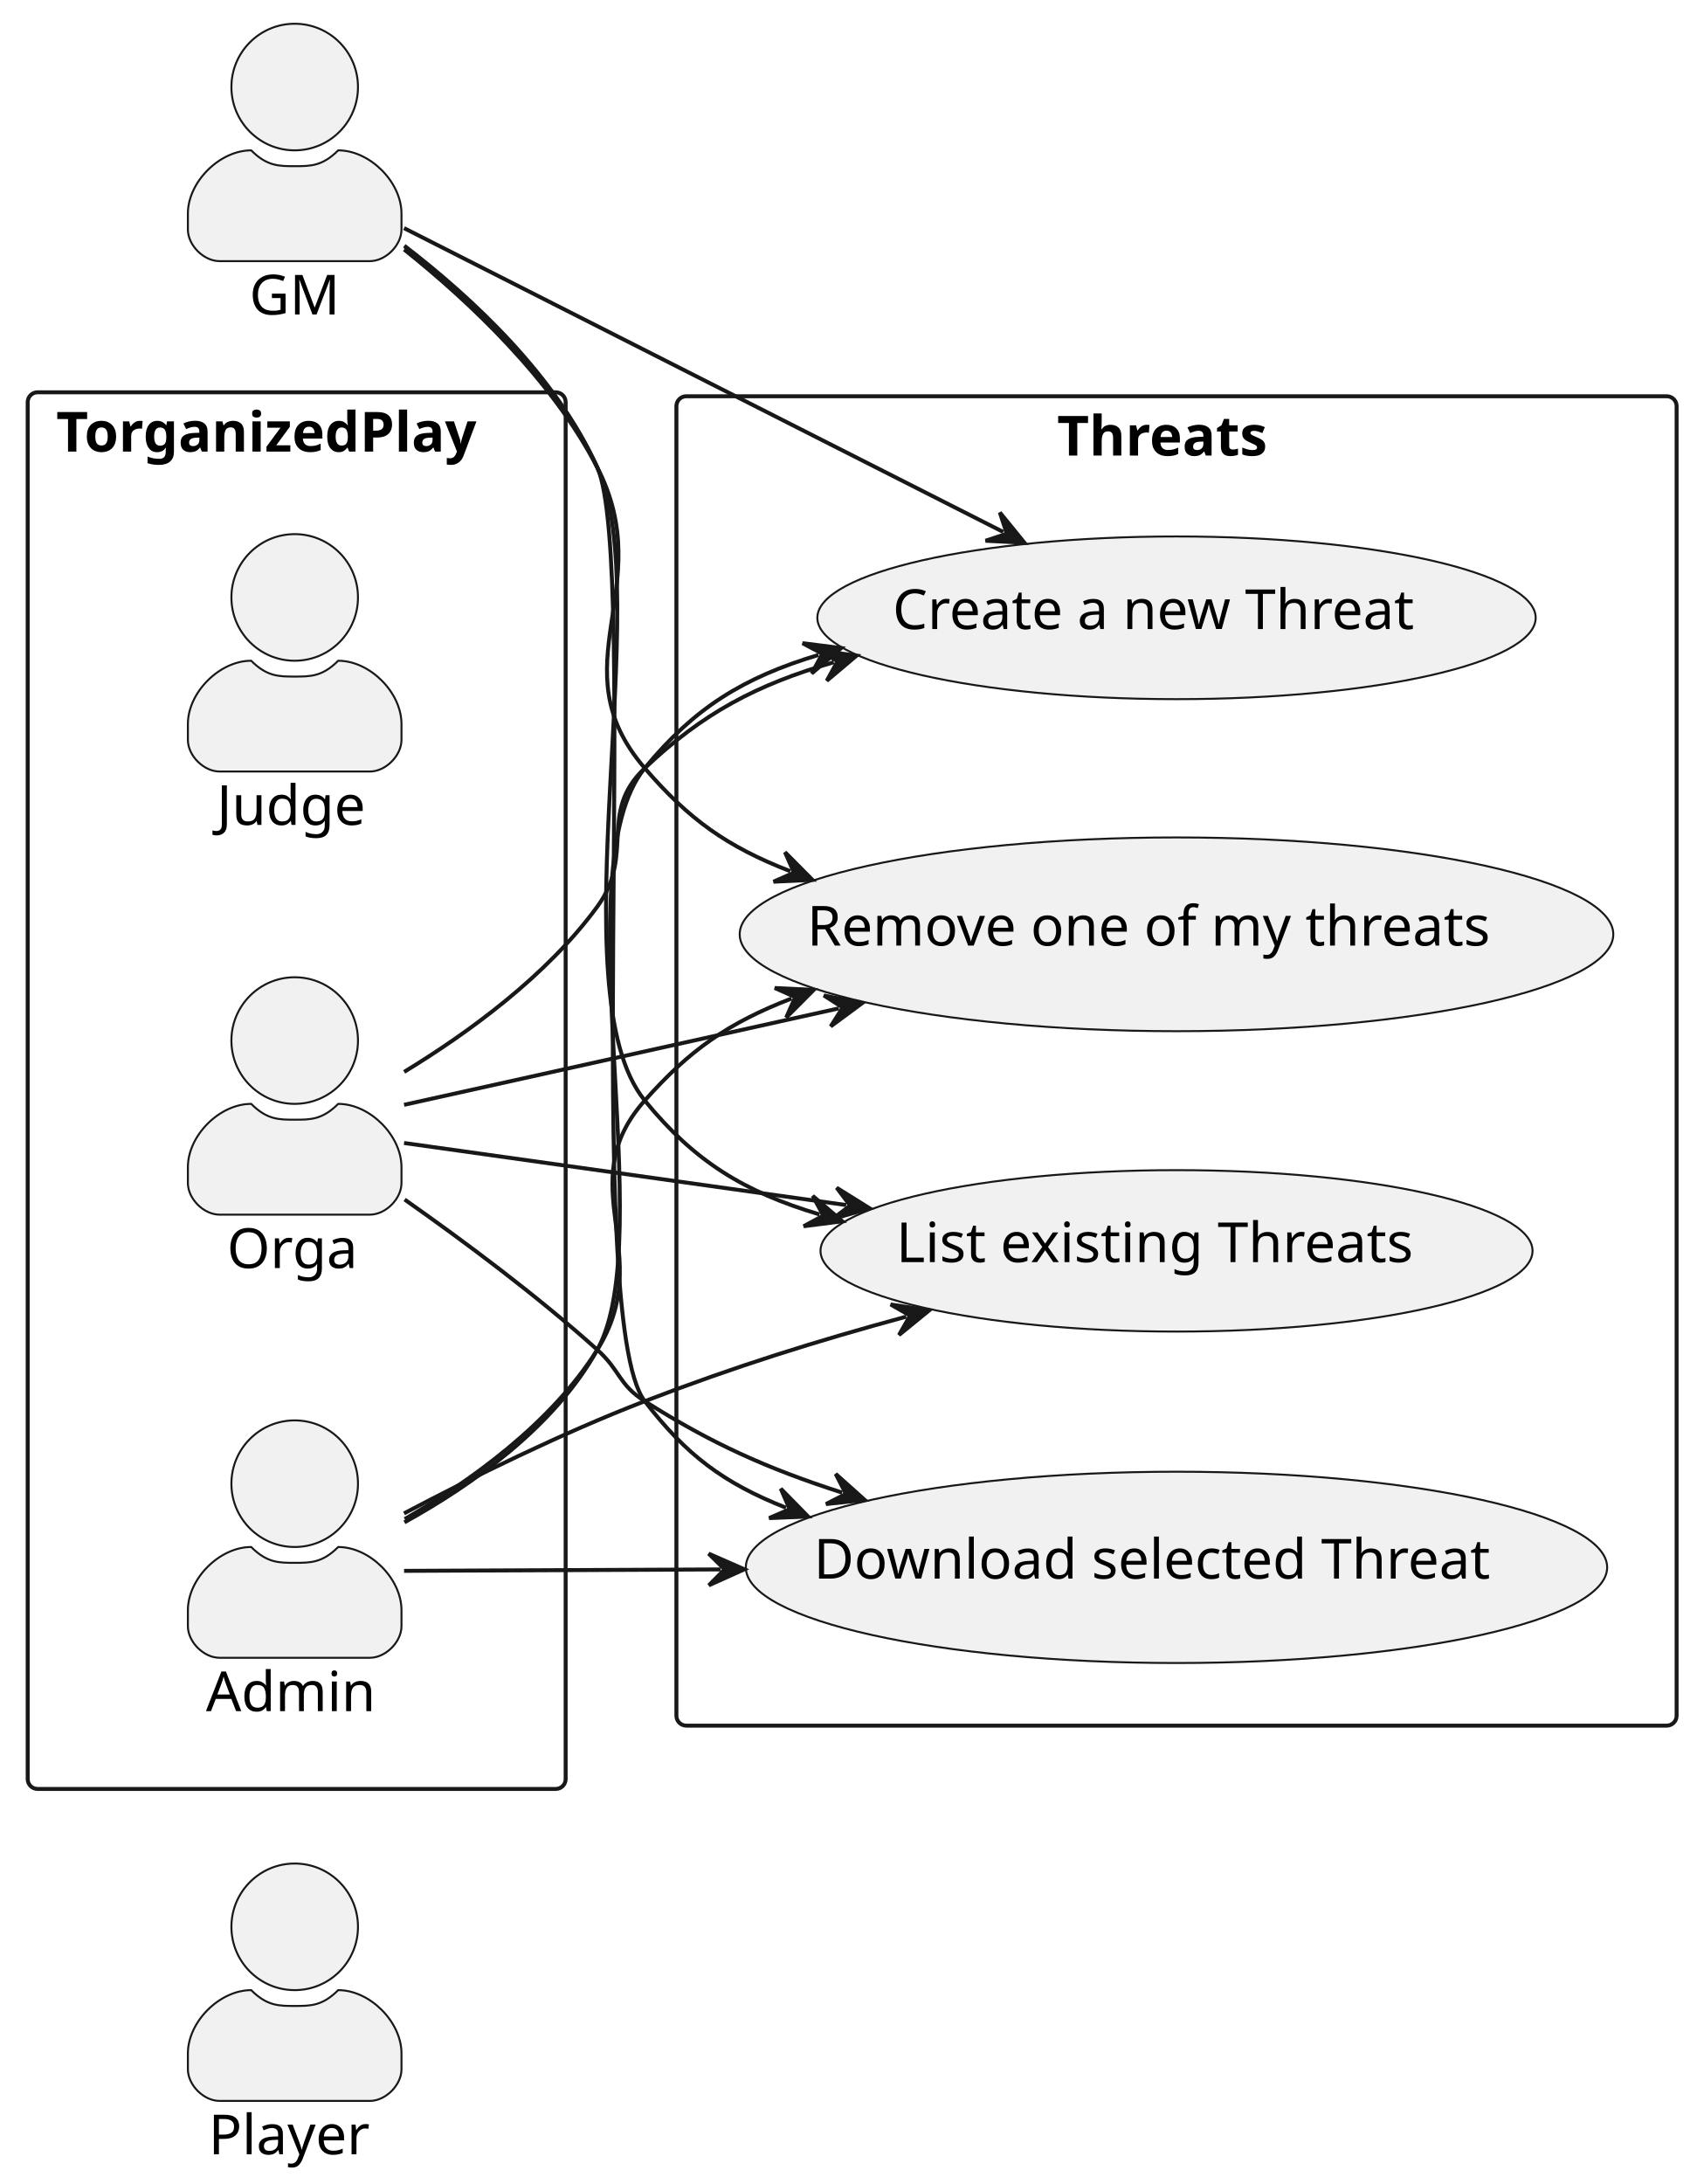
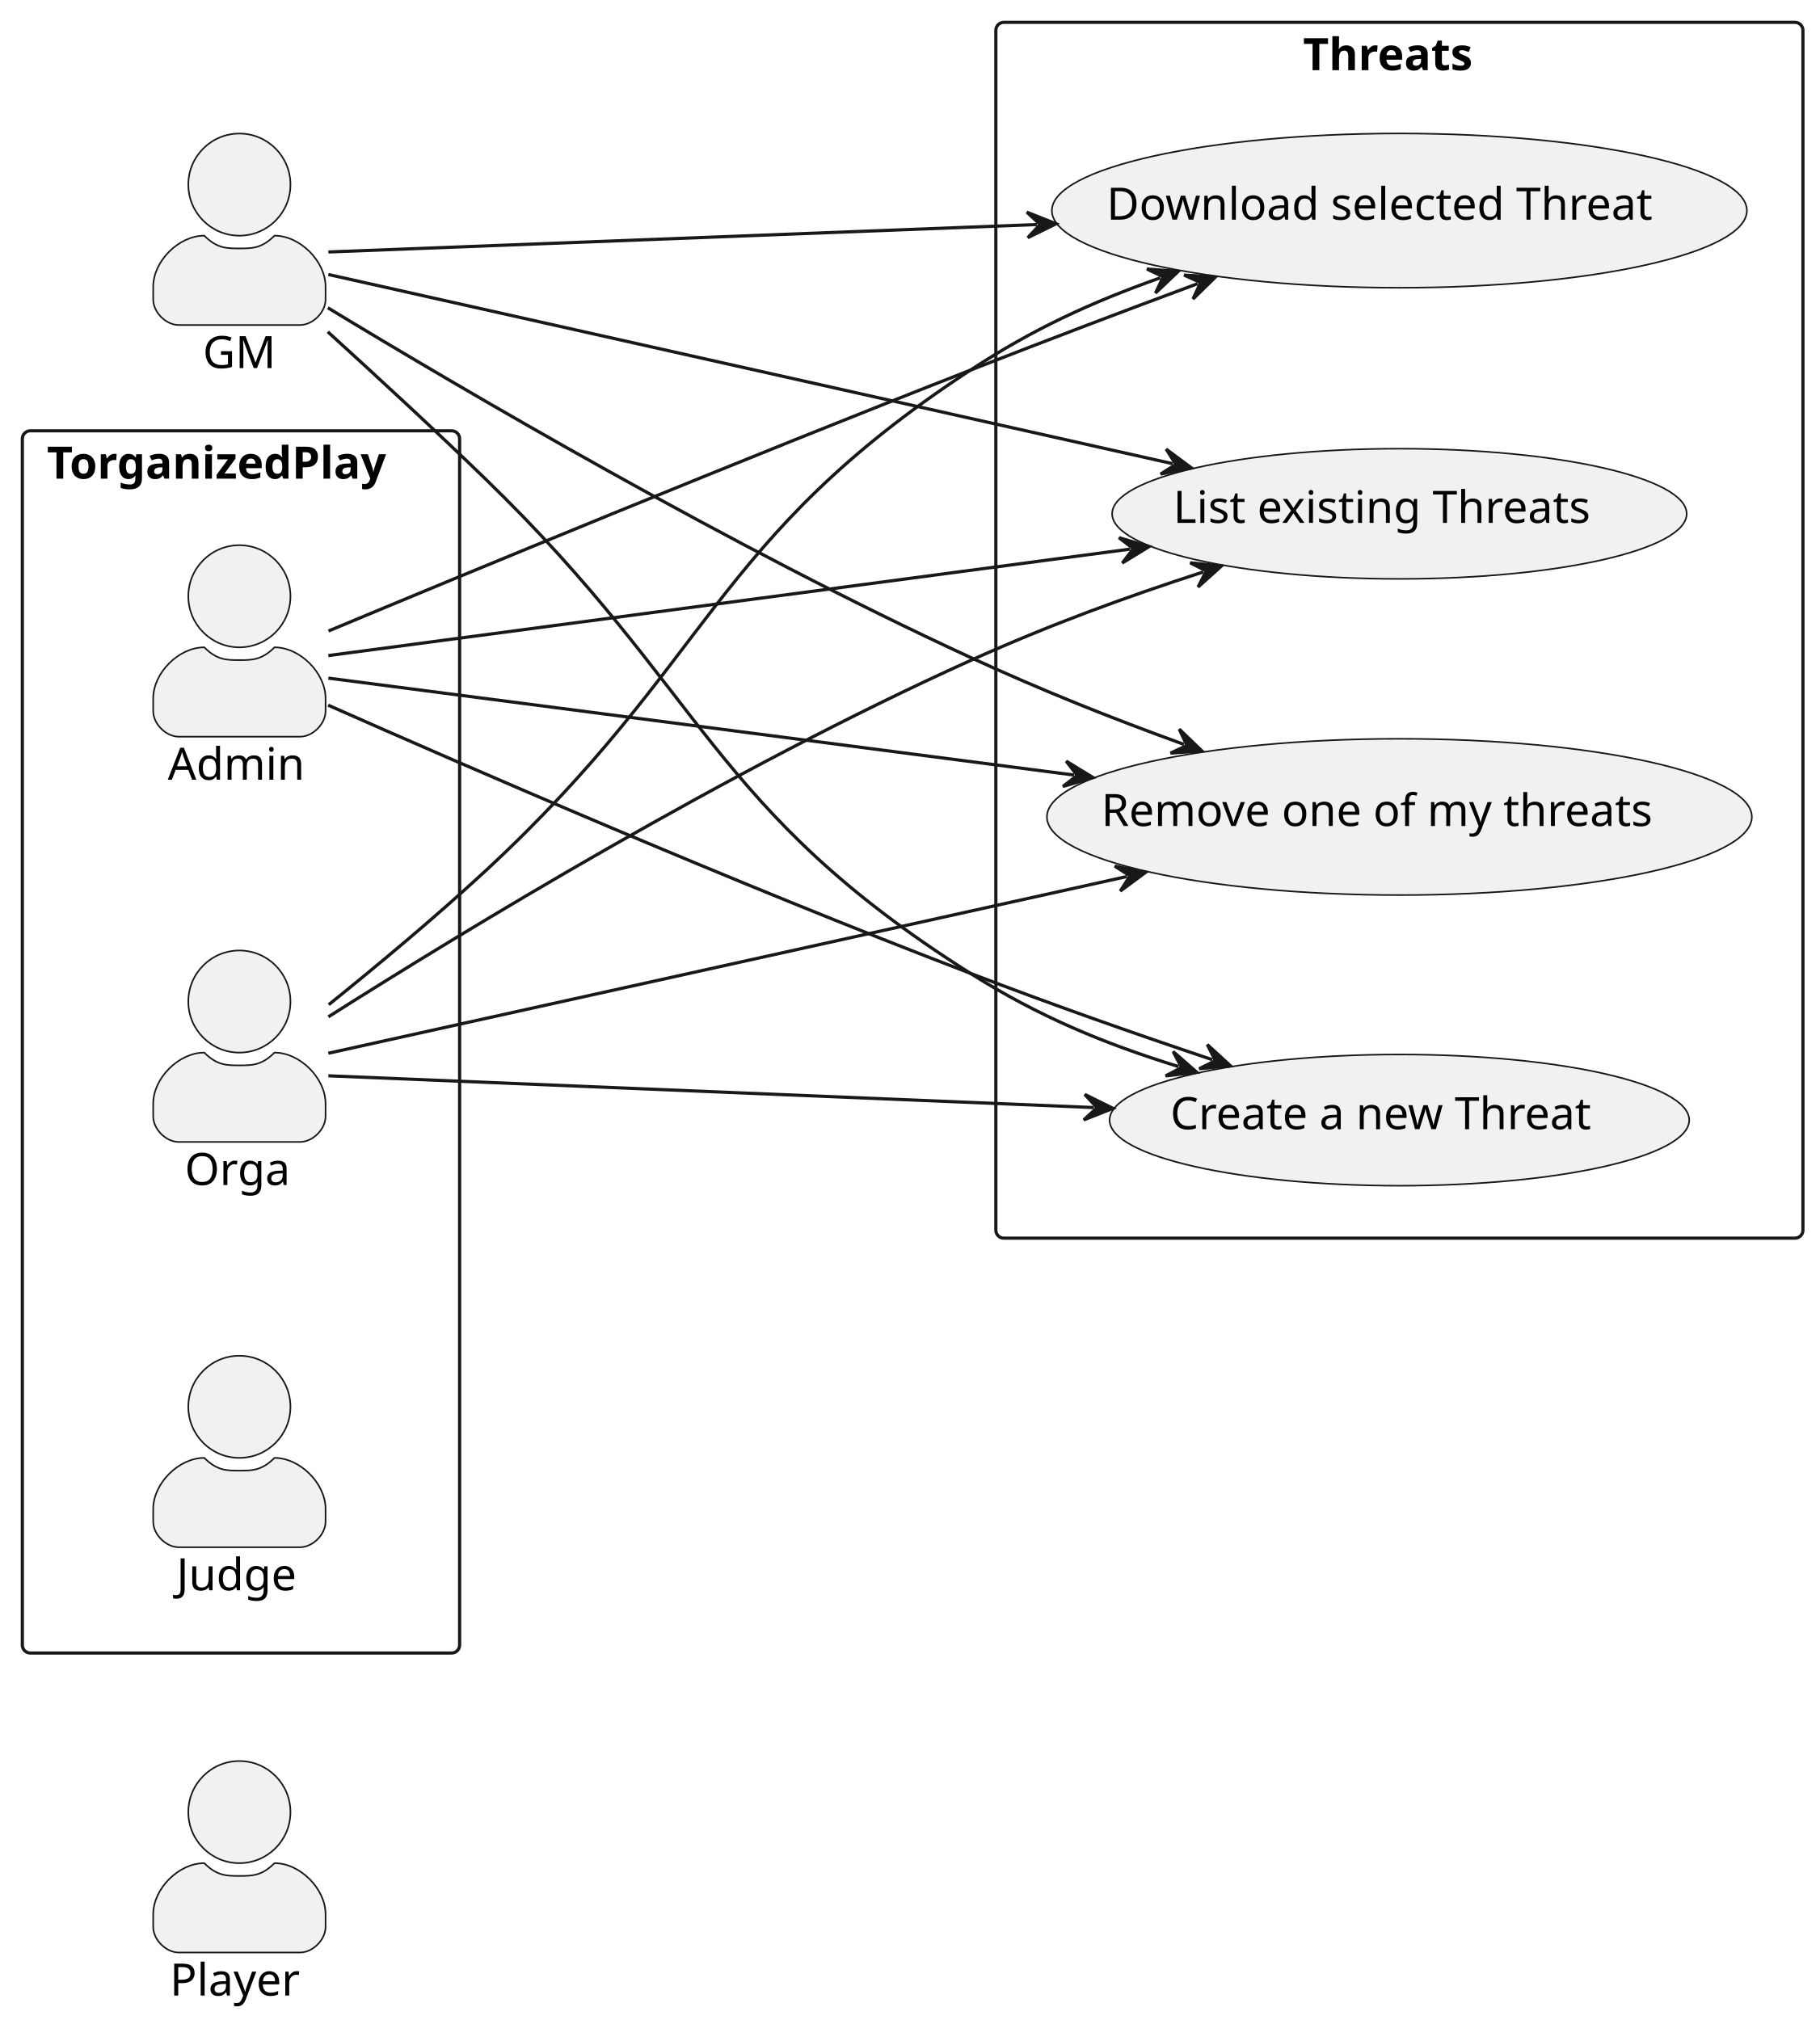
- <svg xmlns="http://www.w3.org/2000/svg" contentStyleType="text/css" height="552px" preserveAspectRatio="none" style="width:429px;height:552px;background:#FFFFFF;" version="1.1" viewBox="0 0 429 552" width="429px" zoomAndPan="magnify">
+ <svg xmlns="http://www.w3.org/2000/svg" contentStyleType="text/css" data-diagram-type="DESCRIPTION" height="633px" preserveAspectRatio="none" style="width:570px;height:633px;background:#FFFFFF;" version="1.1" viewBox="0 0 570 633" width="570px" zoomAndPan="magnify">
  <defs />
  <g>
-     <g id="cluster_TorganizedPlay">
-       <rect fill="none" height="353" rx="2.5" ry="2.5" style="stroke:#181818;stroke-width:1.0;" width="136" x="7" y="99.15" />
-       <text fill="#000000" font-family="sans-serif" font-size="14" font-weight="bold" lengthAdjust="spacing" textLength="121.605" x="14.198" y="114.145">TorganizedPlay</text>
+     <g class="cluster" data-entity="TorganizedPlay" data-source-line="9" data-uid="ent0004" id="cluster_TorganizedPlay">
+       <rect fill="none" height="383" rx="2.5" ry="2.5" style="stroke:#181818;stroke-width:1;" width="137" x="7" y="135" />
+       <text fill="#000000" font-family="sans-serif" font-size="14" font-weight="bold" lengthAdjust="spacing" textLength="121.605" x="14.698" y="149.995">TorganizedPlay</text>
    </g>
-     <g id="cluster_Threats">
-       <rect fill="none" height="336" rx="2.5" ry="2.5" style="stroke:#181818;stroke-width:1.0;" width="252.86" x="171" y="100.15" />
-       <text fill="#000000" font-family="sans-serif" font-size="14" font-weight="bold" lengthAdjust="spacing" textLength="60.389" x="267.236" y="115.145">Threats</text>
+     <g class="cluster" data-entity="Threats" data-source-line="15" data-uid="ent0008" id="cluster_Threats">
+       <rect fill="none" height="381" rx="2.5" ry="2.5" style="stroke:#181818;stroke-width:1;" width="252.86" x="312" y="7" />
+       <text fill="#000000" font-family="sans-serif" font-size="14" font-weight="bold" lengthAdjust="spacing" textLength="60.389" x="408.236" y="21.995">Threats</text>
    </g>
-     <g id="elem_judge">
-       <ellipse cx="74.5" cy="151" fill="#F1F1F1" rx="16" ry="16" style="stroke:#181818;stroke-width:0.5;" />
-       <path d="M74.5,171 C78.5,171 81.5,171 85.5,167 C93.5,167 101.5,175 101.5,183 L101.5,187 C101.5,191 97.5,195 93.5,195 L55.5,195 C51.5,195 47.5,191 47.5,187 L47.5,183 C47.5,175 55.5,167 63.5,167 C67.5,171 70.5,171 74.5,171 " fill="#F1F1F1" style="stroke:#181818;stroke-width:0.5;" />
-       <text fill="#000000" font-family="sans-serif" font-size="14" lengthAdjust="spacing" textLength="39.389" x="54.806" y="208.495">Judge</text>
+     <g class="entity" data-entity="judge" data-source-line="10" data-uid="ent0005" id="entity_judge">
+       <ellipse cx="75" cy="440.85" fill="#F1F1F1" rx="16" ry="16" style="stroke:#181818;stroke-width:0.5;" />
+       <path d="M75,460.85 C79,460.85 82,460.85 86,456.85 C94,456.85 102,464.85 102,472.85 L102,476.85 C102,480.85 98,484.85 94,484.85 L56,484.85 C52,484.85 48,480.85 48,476.85 L48,472.85 C48,464.85 56,456.85 64,456.85 C68,460.85 71,460.85 75,460.85" fill="#F1F1F1" style="stroke:#181818;stroke-width:0.5;" />
+       <text fill="#000000" font-family="sans-serif" font-size="14" lengthAdjust="spacing" textLength="39.389" x="55.306" y="498.345">Judge</text>
    </g>
-     <g id="elem_orga">
-       <ellipse cx="74.5" cy="263" fill="#F1F1F1" rx="16" ry="16" style="stroke:#181818;stroke-width:0.5;" />
-       <path d="M74.5,283 C78.5,283 81.5,283 85.5,279 C93.5,279 101.5,287 101.5,295 L101.5,299 C101.5,303 97.5,307 93.5,307 L55.5,307 C51.5,307 47.5,303 47.5,299 L47.5,295 C47.5,287 55.5,279 63.5,279 C67.5,283 70.5,283 74.5,283 " fill="#F1F1F1" style="stroke:#181818;stroke-width:0.5;" />
-       <text fill="#000000" font-family="sans-serif" font-size="14" lengthAdjust="spacing" textLength="34.241" x="57.379" y="320.495">Orga</text>
+     <g class="entity" data-entity="orga" data-source-line="11" data-uid="ent0006" id="entity_orga">
+       <ellipse cx="75" cy="313.85" fill="#F1F1F1" rx="16" ry="16" style="stroke:#181818;stroke-width:0.5;" />
+       <path d="M75,333.85 C79,333.85 82,333.85 86,329.85 C94,329.85 102,337.85 102,345.85 L102,349.85 C102,353.85 98,357.85 94,357.85 L56,357.85 C52,357.85 48,353.85 48,349.85 L48,345.85 C48,337.85 56,329.85 64,329.85 C68,333.85 71,333.85 75,333.85" fill="#F1F1F1" style="stroke:#181818;stroke-width:0.5;" />
+       <text fill="#000000" font-family="sans-serif" font-size="14" lengthAdjust="spacing" textLength="34.241" x="57.879" y="371.345">Orga</text>
    </g>
-     <g id="elem_admin">
-       <ellipse cx="74.5" cy="375" fill="#F1F1F1" rx="16" ry="16" style="stroke:#181818;stroke-width:0.5;" />
-       <path d="M74.5,395 C78.5,395 81.5,395 85.5,391 C93.5,391 101.5,399 101.5,407 L101.5,411 C101.5,415 97.5,419 93.5,419 L55.5,419 C51.5,419 47.5,415 47.5,411 L47.5,407 C47.5,399 55.5,391 63.5,391 C67.5,395 70.5,395 74.5,395 " fill="#F1F1F1" style="stroke:#181818;stroke-width:0.5;" />
-       <text fill="#000000" font-family="sans-serif" font-size="14" lengthAdjust="spacing" textLength="44.864" x="52.068" y="432.495">Admin</text>
+     <g class="entity" data-entity="admin" data-source-line="12" data-uid="ent0007" id="entity_admin">
+       <ellipse cx="75" cy="186.85" fill="#F1F1F1" rx="16" ry="16" style="stroke:#181818;stroke-width:0.5;" />
+       <path d="M75,206.85 C79,206.85 82,206.85 86,202.85 C94,202.85 102,210.85 102,218.85 L102,222.85 C102,226.85 98,230.85 94,230.85 L56,230.85 C52,230.85 48,226.85 48,222.85 L48,218.85 C48,210.85 56,202.85 64,202.85 C68,206.85 71,206.85 75,206.85" fill="#F1F1F1" style="stroke:#181818;stroke-width:0.5;" />
+       <text fill="#000000" font-family="sans-serif" font-size="14" lengthAdjust="spacing" textLength="44.864" x="52.568" y="244.345">Admin</text>
    </g>
-     <g id="elem_cthreat">
-       <ellipse cx="297.432" cy="156.15" fill="#F1F1F1" rx="90.802" ry="20.561" style="stroke:#181818;stroke-width:0.5;" />
-       <text fill="#000000" font-family="sans-serif" font-size="14" lengthAdjust="spacing" textLength="143.555" x="225.655" y="158.997">Create a new Threat</text>
+     <g class="entity" data-entity="cthreat" data-source-line="16" data-uid="ent0009" id="entity_cthreat">
+       <ellipse cx="438.432" cy="351" fill="#F1F1F1" rx="90.802" ry="20.561" style="stroke:#181818;stroke-width:0.5;" />
+       <text fill="#000000" font-family="sans-serif" font-size="14" lengthAdjust="spacing" textLength="143.555" x="366.655" y="353.847">Create a new Threat</text>
    </g>
-     <g id="elem_cremove">
-       <ellipse cx="297.428" cy="236.146" fill="#F1F1F1" rx="110.428" ry="24.486" style="stroke:#181818;stroke-width:0.5;" />
-       <text fill="#000000" font-family="sans-serif" font-size="14" lengthAdjust="spacing" textLength="186.806" x="204.025" y="238.992">Remove one of my threats</text>
+     <g class="entity" data-entity="cremove" data-source-line="17" data-uid="ent0010" id="entity_cremove">
+       <ellipse cx="438.428" cy="255.996" fill="#F1F1F1" rx="110.428" ry="24.486" style="stroke:#181818;stroke-width:0.5;" />
+       <text fill="#000000" font-family="sans-serif" font-size="14" lengthAdjust="spacing" textLength="186.806" x="345.026" y="258.842">Remove one of my threats</text>
    </g>
-     <g id="elem_clist">
-       <ellipse cx="297.434" cy="316.151" fill="#F1F1F1" rx="90.004" ry="20.401" style="stroke:#181818;stroke-width:0.5;" />
-       <text fill="#000000" font-family="sans-serif" font-size="14" lengthAdjust="spacing" textLength="141.75" x="226.559" y="318.998">List existing Threats</text>
+     <g class="entity" data-entity="clist" data-source-line="19" data-uid="ent0011" id="entity_clist">
+       <ellipse cx="438.434" cy="161.001" fill="#F1F1F1" rx="90.004" ry="20.401" style="stroke:#181818;stroke-width:0.5;" />
+       <text fill="#000000" font-family="sans-serif" font-size="14" lengthAdjust="spacing" textLength="141.75" x="367.559" y="163.847">List existing Threats</text>
    </g>
-     <g id="elem_cdown">
-       <ellipse cx="297.427" cy="396.146" fill="#F1F1F1" rx="108.877" ry="24.175" style="stroke:#181818;stroke-width:0.5;" />
-       <text fill="#000000" font-family="sans-serif" font-size="14" lengthAdjust="spacing" textLength="183.449" x="205.703" y="398.992">Download selected Threat</text>
+     <g class="entity" data-entity="cdown" data-source-line="20" data-uid="ent0012" id="entity_cdown">
+       <ellipse cx="438.427" cy="65.996" fill="#F1F1F1" rx="108.877" ry="24.175" style="stroke:#181818;stroke-width:0.5;" />
+       <text fill="#000000" font-family="sans-serif" font-size="14" lengthAdjust="spacing" textLength="183.449" x="346.703" y="68.842">Download selected Threat</text>
    </g>
-     <g id="elem_player">
-       <ellipse cx="74.5" cy="487" fill="#F1F1F1" rx="16" ry="16" style="stroke:#181818;stroke-width:0.5;" />
-       <path d="M74.5,507 C78.5,507 81.5,507 85.5,503 C93.5,503 101.5,511 101.5,519 L101.5,523 C101.5,527 97.5,531 93.5,531 L55.5,531 C51.5,531 47.5,527 47.5,523 L47.5,519 C47.5,511 55.5,503 63.5,503 C67.5,507 70.5,507 74.5,507 " fill="#F1F1F1" style="stroke:#181818;stroke-width:0.5;" />
-       <text fill="#000000" font-family="sans-serif" font-size="14" lengthAdjust="spacing" textLength="43.565" x="52.717" y="544.495">Player</text>
+     <g class="entity" data-entity="player" data-source-line="6" data-uid="ent0002" id="entity_player">
+       <ellipse cx="75" cy="567.85" fill="#F1F1F1" rx="16" ry="16" style="stroke:#181818;stroke-width:0.5;" />
+       <path d="M75,587.85 C79,587.85 82,587.85 86,583.85 C94,583.85 102,591.85 102,599.85 L102,603.85 C102,607.85 98,611.85 94,611.85 L56,611.85 C52,611.85 48,607.85 48,603.85 L48,599.85 C48,591.85 56,583.85 64,583.85 C68,587.85 71,587.85 75,587.85" fill="#F1F1F1" style="stroke:#181818;stroke-width:0.5;" />
+       <text fill="#000000" font-family="sans-serif" font-size="14" lengthAdjust="spacing" textLength="43.565" x="53.217" y="625.345">Player</text>
    </g>
-     <g id="elem_gm">
-       <ellipse cx="74.5" cy="22" fill="#F1F1F1" rx="16" ry="16" style="stroke:#181818;stroke-width:0.5;" />
-       <path d="M74.5,42 C78.5,42 81.5,42 85.5,38 C93.5,38 101.5,46 101.5,54 L101.5,58 C101.5,62 97.5,66 93.5,66 L55.5,66 C51.5,66 47.5,62 47.5,58 L47.5,54 C47.5,46 55.5,38 63.5,38 C67.5,42 70.5,42 74.5,42 " fill="#F1F1F1" style="stroke:#181818;stroke-width:0.5;" />
-       <text fill="#000000" font-family="sans-serif" font-size="14" lengthAdjust="spacing" textLength="22.928" x="63.036" y="79.495">GM</text>
+     <g class="entity" data-entity="gm" data-source-line="7" data-uid="ent0003" id="entity_gm">
+       <ellipse cx="75" cy="57.85" fill="#F1F1F1" rx="16" ry="16" style="stroke:#181818;stroke-width:0.5;" />
+       <path d="M75,77.85 C79,77.85 82,77.85 86,73.85 C94,73.85 102,81.85 102,89.85 L102,93.85 C102,97.85 98,101.85 94,101.85 L56,101.85 C52,101.85 48,97.85 48,93.85 L48,89.85 C48,81.85 56,73.85 64,73.85 C68,77.85 71,77.85 75,77.85" fill="#F1F1F1" style="stroke:#181818;stroke-width:0.5;" />
+       <text fill="#000000" font-family="sans-serif" font-size="14" lengthAdjust="spacing" textLength="22.928" x="63.536" y="115.345">GM</text>
    </g>
-     <g id="link_gm_cthreat">
-       <path d="M102.15,57.66 C141.28,77.5 209.118,111.887 253.638,134.457 " fill="none" id="gm-to-cthreat" style="stroke:#181818;stroke-width:1.0;" />
-       <polygon fill="#181818" points="258.99,137.17,252.771,129.533,254.53,134.909,249.154,136.668,258.99,137.17" style="stroke:#181818;stroke-width:1.0;" />
+     <g class="link" data-entity-1="gm" data-entity-2="cthreat" data-source-line="23" data-uid="lnk13" id="link_gm_cthreat">
+       <path d="M102.69,103.97 C117.4,117.34 135.9,134.4 152,150 C221.28,217.15 222.44,253.46 304,305 C325.54,318.61 345.87,326.981 369.22,334.231" fill="none" id="gm-to-cthreat" style="stroke:#181818;stroke-width:1;" />
+       <polygon fill="#181818" points="374.95,336.01,367.541,329.521,370.175,334.527,365.169,337.161,374.95,336.01" style="stroke:#181818;stroke-width:1;" />
    </g>
-     <g id="link_gm_cremove">
-       <path d="M102.18,63.06 C118.97,76.47 139.56,95.97 151,118.15 C166.67,148.55 140.68,168.25 163,194.15 C174.18,207.12 183.728,213.955 199.798,220.205 " fill="none" id="gm-to-cremove" style="stroke:#181818;stroke-width:1.0;" />
-       <polygon fill="#181818" points="205.39,222.38,198.452,215.39,200.73,220.568,195.552,222.846,205.39,222.38" style="stroke:#181818;stroke-width:1.0;" />
+     <g class="link" data-entity-1="gm" data-entity-2="cremove" data-source-line="24" data-uid="lnk14" id="link_gm_cremove">
+       <path d="M102.71,96.45 C144.62,121.87 228.83,171.37 304,206 C327.25,216.71 347.882,224.888 370.912,233.268" fill="none" id="gm-to-cremove" style="stroke:#181818;stroke-width:1;" />
+       <polygon fill="#181818" points="376.55,235.32,369.46,228.484,371.851,233.61,366.725,236.001,376.55,235.32" style="stroke:#181818;stroke-width:1;" />
    </g>
-     <g id="link_gm_clist">
-       <path d="M102.4,62.47 C119.52,75.76 140.4,95.35 151,118.15 C166.03,150.48 140.47,250.52 163,278.15 C175.56,293.55 188.132,301.251 207.192,306.951 " fill="none" id="gm-to-clist" style="stroke:#181818;stroke-width:1.0;" />
-       <polygon fill="#181818" points="212.94,308.67,205.463,302.259,208.15,307.237,203.171,309.924,212.94,308.67" style="stroke:#181818;stroke-width:1.0;" />
+     <g class="link" data-entity-1="gm" data-entity-2="clist" data-source-line="25" data-uid="lnk15" id="link_gm_clist">
+       <path d="M102.87,86.02 C159.64,98.75 287.275,127.348 367.415,145.308" fill="none" id="gm-to-clist" style="stroke:#181818;stroke-width:1;" />
+       <polygon fill="#181818" points="373.27,146.62,365.363,140.749,368.391,145.527,363.613,148.555,373.27,146.62" style="stroke:#181818;stroke-width:1;" />
    </g>
-     <g id="link_gm_cdown">
-       <path d="M102.21,62.1 C119.47,75.36 140.6,95.06 151,118.15 C161.78,142.09 146.94,333.38 163,354.15 C173.47,367.69 182.722,374.75 198.702,381.08 " fill="none" id="gm-to-cdown" style="stroke:#181818;stroke-width:1.0;" />
-       <polygon fill="#181818" points="204.28,383.29,197.386,376.257,199.631,381.449,194.439,383.694,204.28,383.29" style="stroke:#181818;stroke-width:1.0;" />
+     <g class="link" data-entity-1="gm" data-entity-2="cdown" data-source-line="26" data-uid="lnk16" id="link_gm_cdown">
+       <path d="M102.87,78.96 C150.48,77.12 246.044,73.412 324.854,70.362" fill="none" id="gm-to-cdown" style="stroke:#181818;stroke-width:1;" />
+       <polygon fill="#181818" points="330.85,70.13,321.702,66.481,325.854,70.323,322.011,74.475,330.85,70.13" style="stroke:#181818;stroke-width:1;" />
    </g>
-     <g id="link_orga_cthreat">
-       <path d="M102.17,270.92 C118.31,261.1 138.19,246.67 151,229.15 C160.71,215.88 151.07,205.47 163,194.15 C177.68,180.23 191.327,173.02 210.787,167.38 " fill="none" id="orga-to-cthreat" style="stroke:#181818;stroke-width:1.0;" />
-       <polygon fill="#181818" points="216.55,165.71,206.792,164.373,211.748,167.102,209.019,172.057,216.55,165.71" style="stroke:#181818;stroke-width:1.0;" />
+     <g class="link" data-entity-1="orga" data-entity-2="cthreat" data-source-line="27" data-uid="lnk17" id="link_orga_cthreat">
+       <path d="M102.87,337.12 C154.16,339.25 262.075,343.721 342.695,347.071" fill="none" id="orga-to-cthreat" style="stroke:#181818;stroke-width:1;" />
+       <polygon fill="#181818" points="348.69,347.32,339.864,342.95,343.694,347.112,339.532,350.943,348.69,347.32" style="stroke:#181818;stroke-width:1;" />
    </g>
-     <g id="link_orga_cremove">
-       <path d="M102.15,279.24 C130.73,272.9 171.602,263.84 212.072,254.86 " fill="none" id="orga-to-cremove" style="stroke:#181818;stroke-width:1.0;" />
-       <polygon fill="#181818" points="217.93,253.56,208.277,251.605,213.049,254.643,210.01,259.415,217.93,253.56" style="stroke:#181818;stroke-width:1.0;" />
+     <g class="link" data-entity-1="orga" data-entity-2="cremove" data-source-line="28" data-uid="lnk18" id="link_orga_cremove">
+       <path d="M102.87,330.05 C156.37,318.21 272.142,292.587 353.052,274.677" fill="none" id="orga-to-cremove" style="stroke:#181818;stroke-width:1;" />
+       <polygon fill="#181818" points="358.91,273.38,349.258,271.42,354.028,274.461,350.987,279.231,358.91,273.38" style="stroke:#181818;stroke-width:1;" />
    </g>
-     <g id="link_orga_clist">
-       <path d="M102.15,288.89 C131.18,292.97 173.018,298.836 213.928,304.576 " fill="none" id="orga-to-clist" style="stroke:#181818;stroke-width:1.0;" />
-       <polygon fill="#181818" points="219.87,305.41,211.513,300.198,214.918,304.715,210.401,308.121,219.87,305.41" style="stroke:#181818;stroke-width:1.0;" />
+     <g class="link" data-entity-1="orga" data-entity-2="clist" data-source-line="29" data-uid="lnk19" id="link_orga_clist">
+       <path d="M102.88,318.64 C144.68,292.14 228.33,241.11 304,207 C329.24,195.62 352.494,187.184 376.964,179.234" fill="none" id="orga-to-clist" style="stroke:#181818;stroke-width:1;" />
+       <polygon fill="#181818" points="382.67,177.38,372.875,176.357,377.915,178.925,375.346,183.965,382.67,177.38" style="stroke:#181818;stroke-width:1;" />
    </g>
-     <g id="link_orga_cdown">
-       <path d="M102.3,303.18 C117.17,313.63 135.7,327.41 151,341.15 C156.85,346.41 156.36,349.94 163,354.15 C179.82,364.82 193.839,371.12 212.899,377.26 " fill="none" id="orga-to-cdown" style="stroke:#181818;stroke-width:1.0;" />
-       <polygon fill="#181818" points="218.61,379.1,211.27,372.533,213.851,377.567,208.817,380.148,218.61,379.1" style="stroke:#181818;stroke-width:1.0;" />
+     <g class="link" data-entity-1="orga" data-entity-2="cdown" data-source-line="30" data-uid="lnk20" id="link_orga_cdown">
+       <path d="M102.99,314.83 C117.79,302.92 136.28,287.55 152,273 C223.27,207.02 222.76,169.23 304,116 C323.76,103.05 341.697,94.822 363.497,87.062" fill="none" id="orga-to-cdown" style="stroke:#181818;stroke-width:1;" />
+       <polygon fill="#181818" points="369.15,85.05,359.33,84.3,364.44,86.727,362.013,91.837,369.15,85.05" style="stroke:#181818;stroke-width:1;" />
    </g>
-     <g id="link_admin_cthreat">
-       <path d="M102.24,384.77 C119.28,375.36 140.14,360.7 151,341.15 C166.92,312.5 142.2,219.48 163,194.15 C175.53,178.89 187.984,171.229 206.924,165.529 " fill="none" id="admin-to-cthreat" style="stroke:#181818;stroke-width:1.0;" />
-       <polygon fill="#181818" points="212.67,163.8,202.899,162.563,207.882,165.241,205.205,170.224,212.67,163.8" style="stroke:#181818;stroke-width:1.0;" />
+     <g class="link" data-entity-1="admin" data-entity-2="cthreat" data-source-line="31" data-uid="lnk21" id="link_admin_cthreat">
+       <path d="M102.79,220.97 C145.16,239.73 230.39,276.85 304,305 C330.66,315.2 355.003,323.726 379.813,332.076" fill="none" id="admin-to-cthreat" style="stroke:#181818;stroke-width:1;" />
+       <polygon fill="#181818" points="385.5,333.99,378.246,327.328,380.761,332.395,375.694,334.91,385.5,333.99" style="stroke:#181818;stroke-width:1;" />
    </g>
-     <g id="link_admin_cremove">
-       <path d="M102.31,383.95 C118.93,374.37 139.29,359.81 151,341.15 C166.15,317.01 144.06,299.45 163,278.15 C174.38,265.36 184.014,258.595 200.114,252.365 " fill="none" id="admin-to-cremove" style="stroke:#181818;stroke-width:1.0;" />
-       <polygon fill="#181818" points="205.71,250.2,195.873,249.718,201.047,252.004,198.76,257.178,205.71,250.2" style="stroke:#181818;stroke-width:1.0;" />
+     <g class="link" data-entity-1="admin" data-entity-2="cremove" data-source-line="32" data-uid="lnk22" id="link_admin_cremove">
+       <path d="M102.87,212.5 C152.85,219 256.35,232.457 336.5,242.876" fill="none" id="admin-to-cremove" style="stroke:#181818;stroke-width:1;" />
+       <polygon fill="#181818" points="342.45,243.65,334.041,238.523,337.492,243.005,333.009,246.456,342.45,243.65" style="stroke:#181818;stroke-width:1;" />
    </g>
-     <g id="link_admin_clist">
-       <path d="M102.14,382.51 C119.19,373.52 141.99,362.23 163,354.15 C186.04,345.29 206.231,339.006 229.111,332.776 " fill="none" id="admin-to-clist" style="stroke:#181818;stroke-width:1.0;" />
-       <polygon fill="#181818" points="234.9,331.2,225.165,329.705,230.076,332.514,227.267,337.424,234.9,331.2" style="stroke:#181818;stroke-width:1.0;" />
+     <g class="link" data-entity-1="admin" data-entity-2="clist" data-source-line="33" data-uid="lnk23" id="link_admin_clist">
+       <path d="M102.87,205.43 C156.61,198.3 273.162,182.82 354.072,172.07" fill="none" id="admin-to-clist" style="stroke:#181818;stroke-width:1;" />
+       <polygon fill="#181818" points="360.02,171.28,350.572,168.5,355.064,171.939,351.625,176.43,360.02,171.28" style="stroke:#181818;stroke-width:1;" />
    </g>
-     <g id="link_admin_cdown">
-       <path d="M102.15,397.03 C123.9,396.93 150.16,396.818 182.18,396.668 " fill="none" id="admin-to-cdown" style="stroke:#181818;stroke-width:1.0;" />
-       <polygon fill="#181818" points="188.18,396.64,179.161,392.682,183.18,396.663,179.199,400.682,188.18,396.64" style="stroke:#181818;stroke-width:1.0;" />
+     <g class="link" data-entity-1="admin" data-entity-2="cdown" data-source-line="34" data-uid="lnk24" id="link_admin_cdown">
+       <path d="M102.92,197.73 C145.48,179.97 230.95,144.58 304,116 C329.11,106.18 351.406,97.741 375.186,88.901" fill="none" id="admin-to-cdown" style="stroke:#181818;stroke-width:1;" />
+       <polygon fill="#181818" points="380.81,86.81,370.98,86.197,376.123,88.552,373.768,93.695,380.81,86.81" style="stroke:#181818;stroke-width:1;" />
    </g>
  </g>
</svg>
